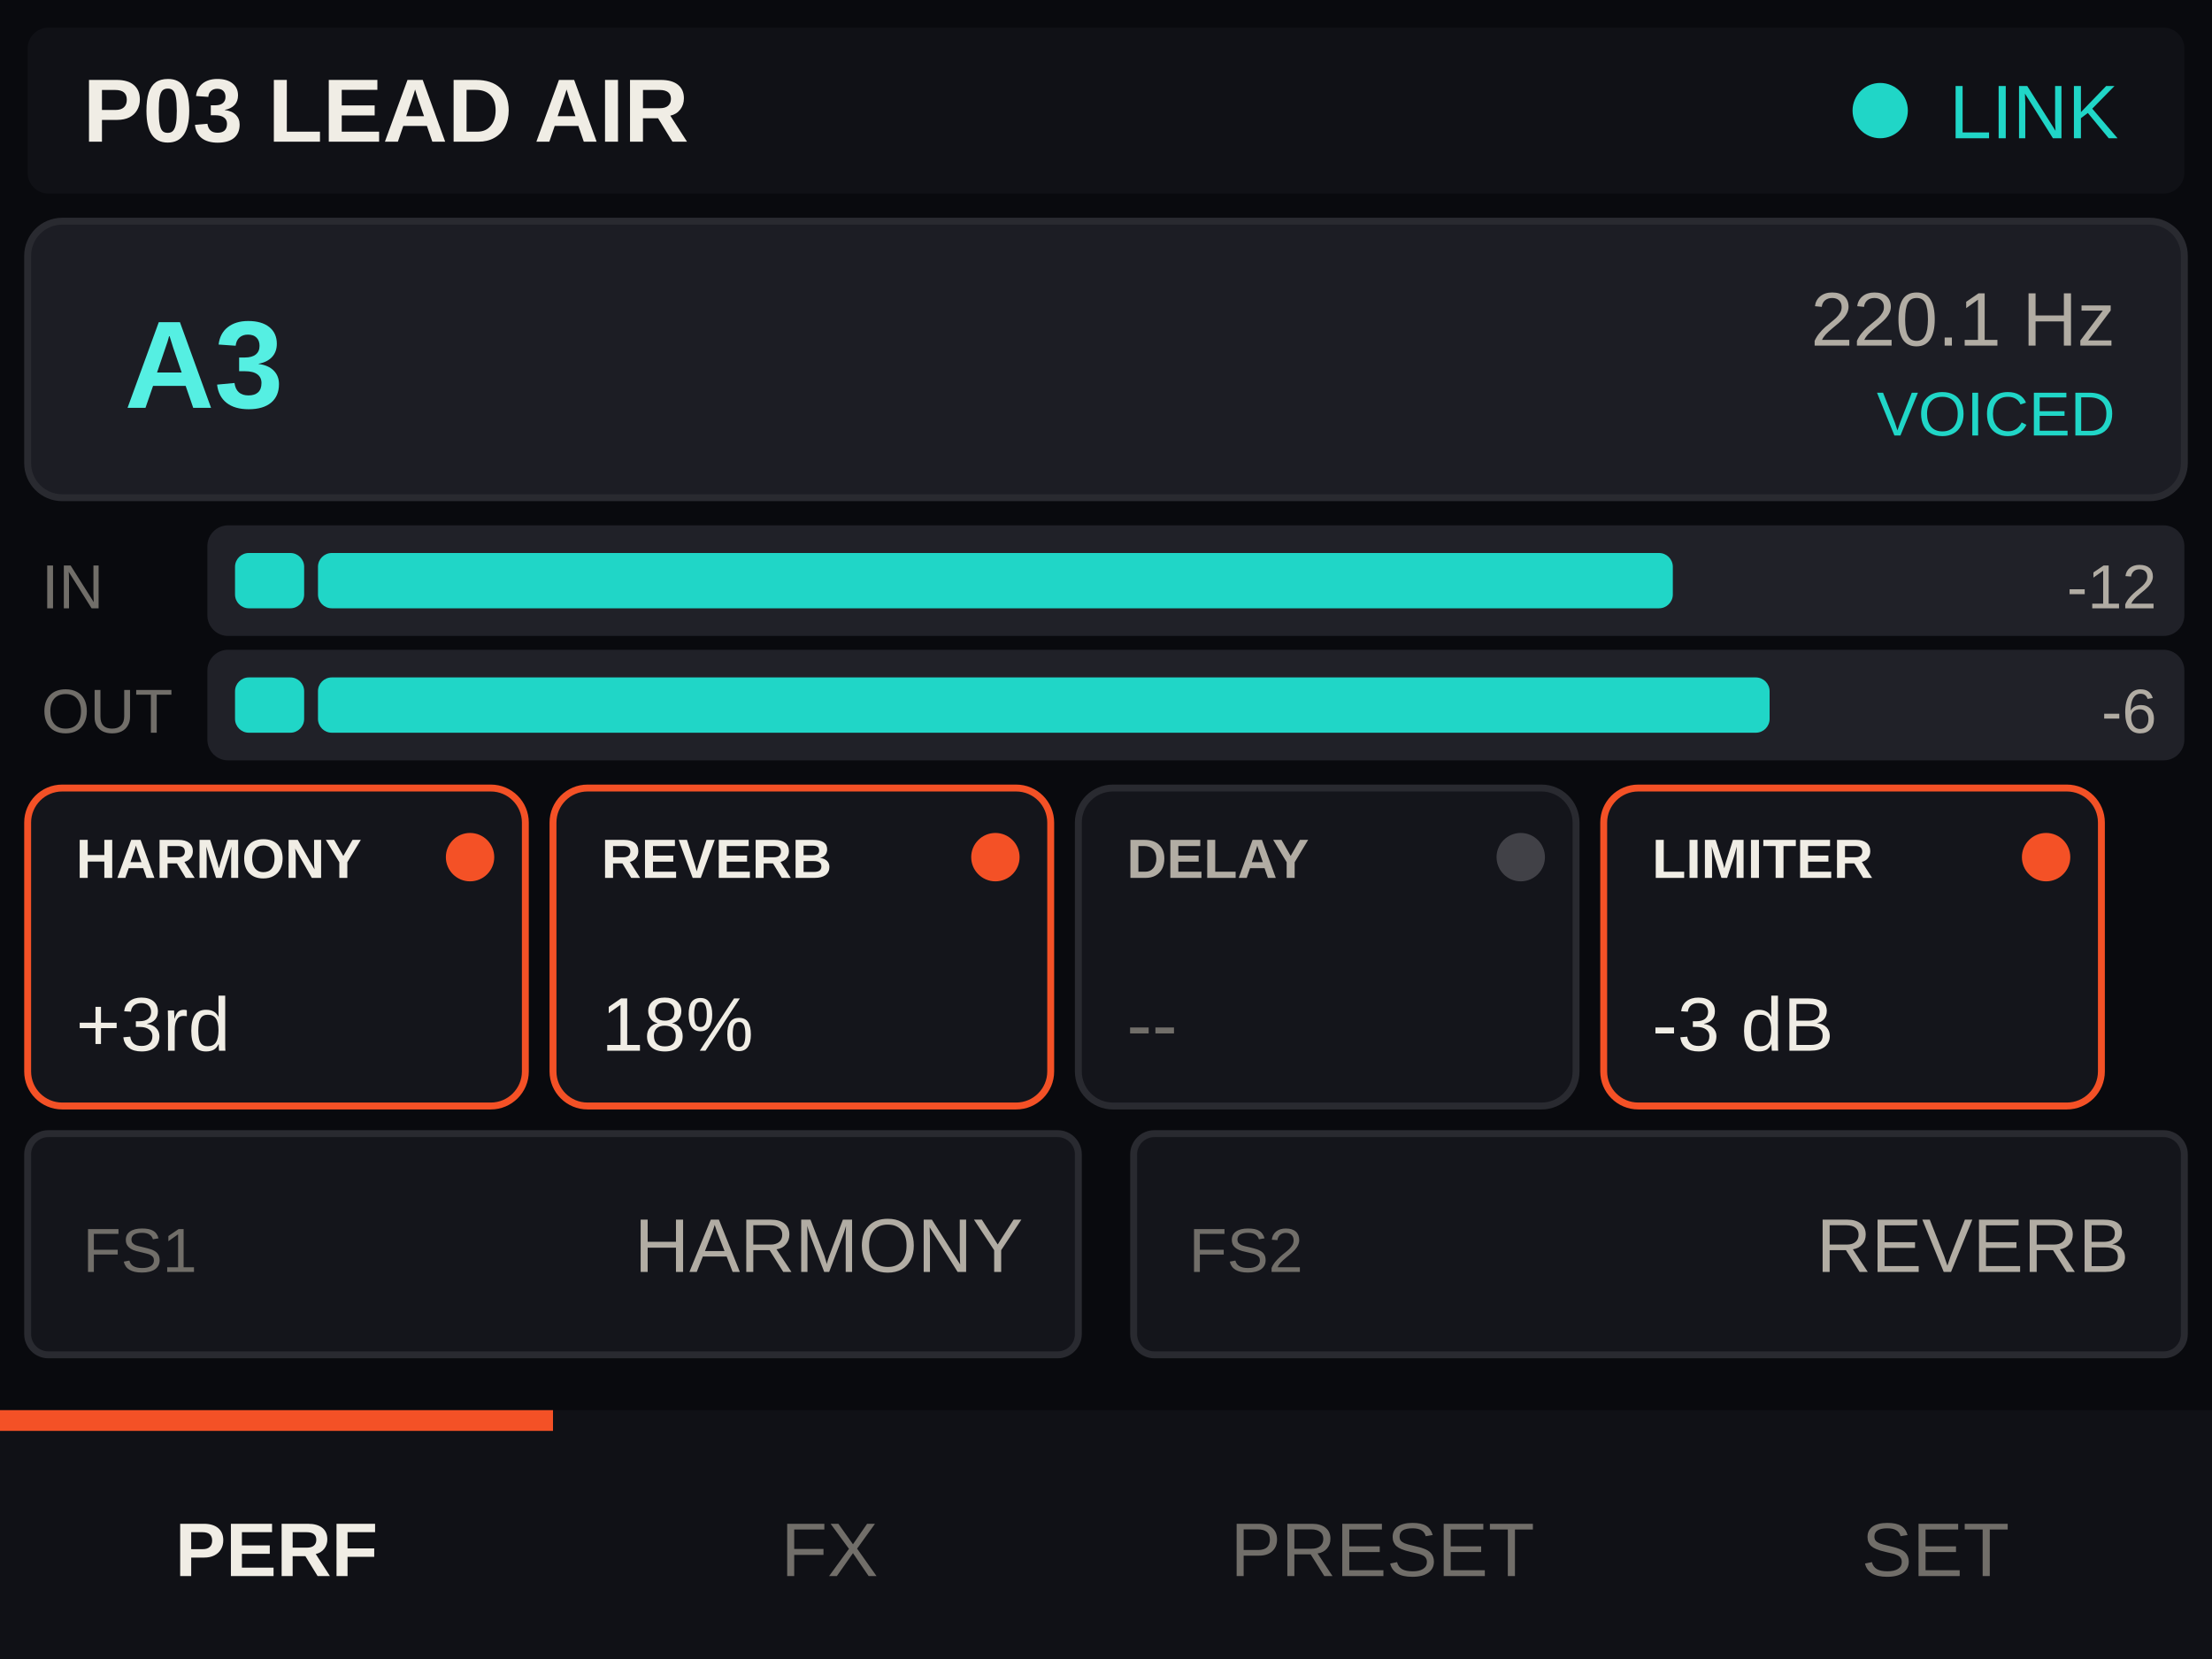
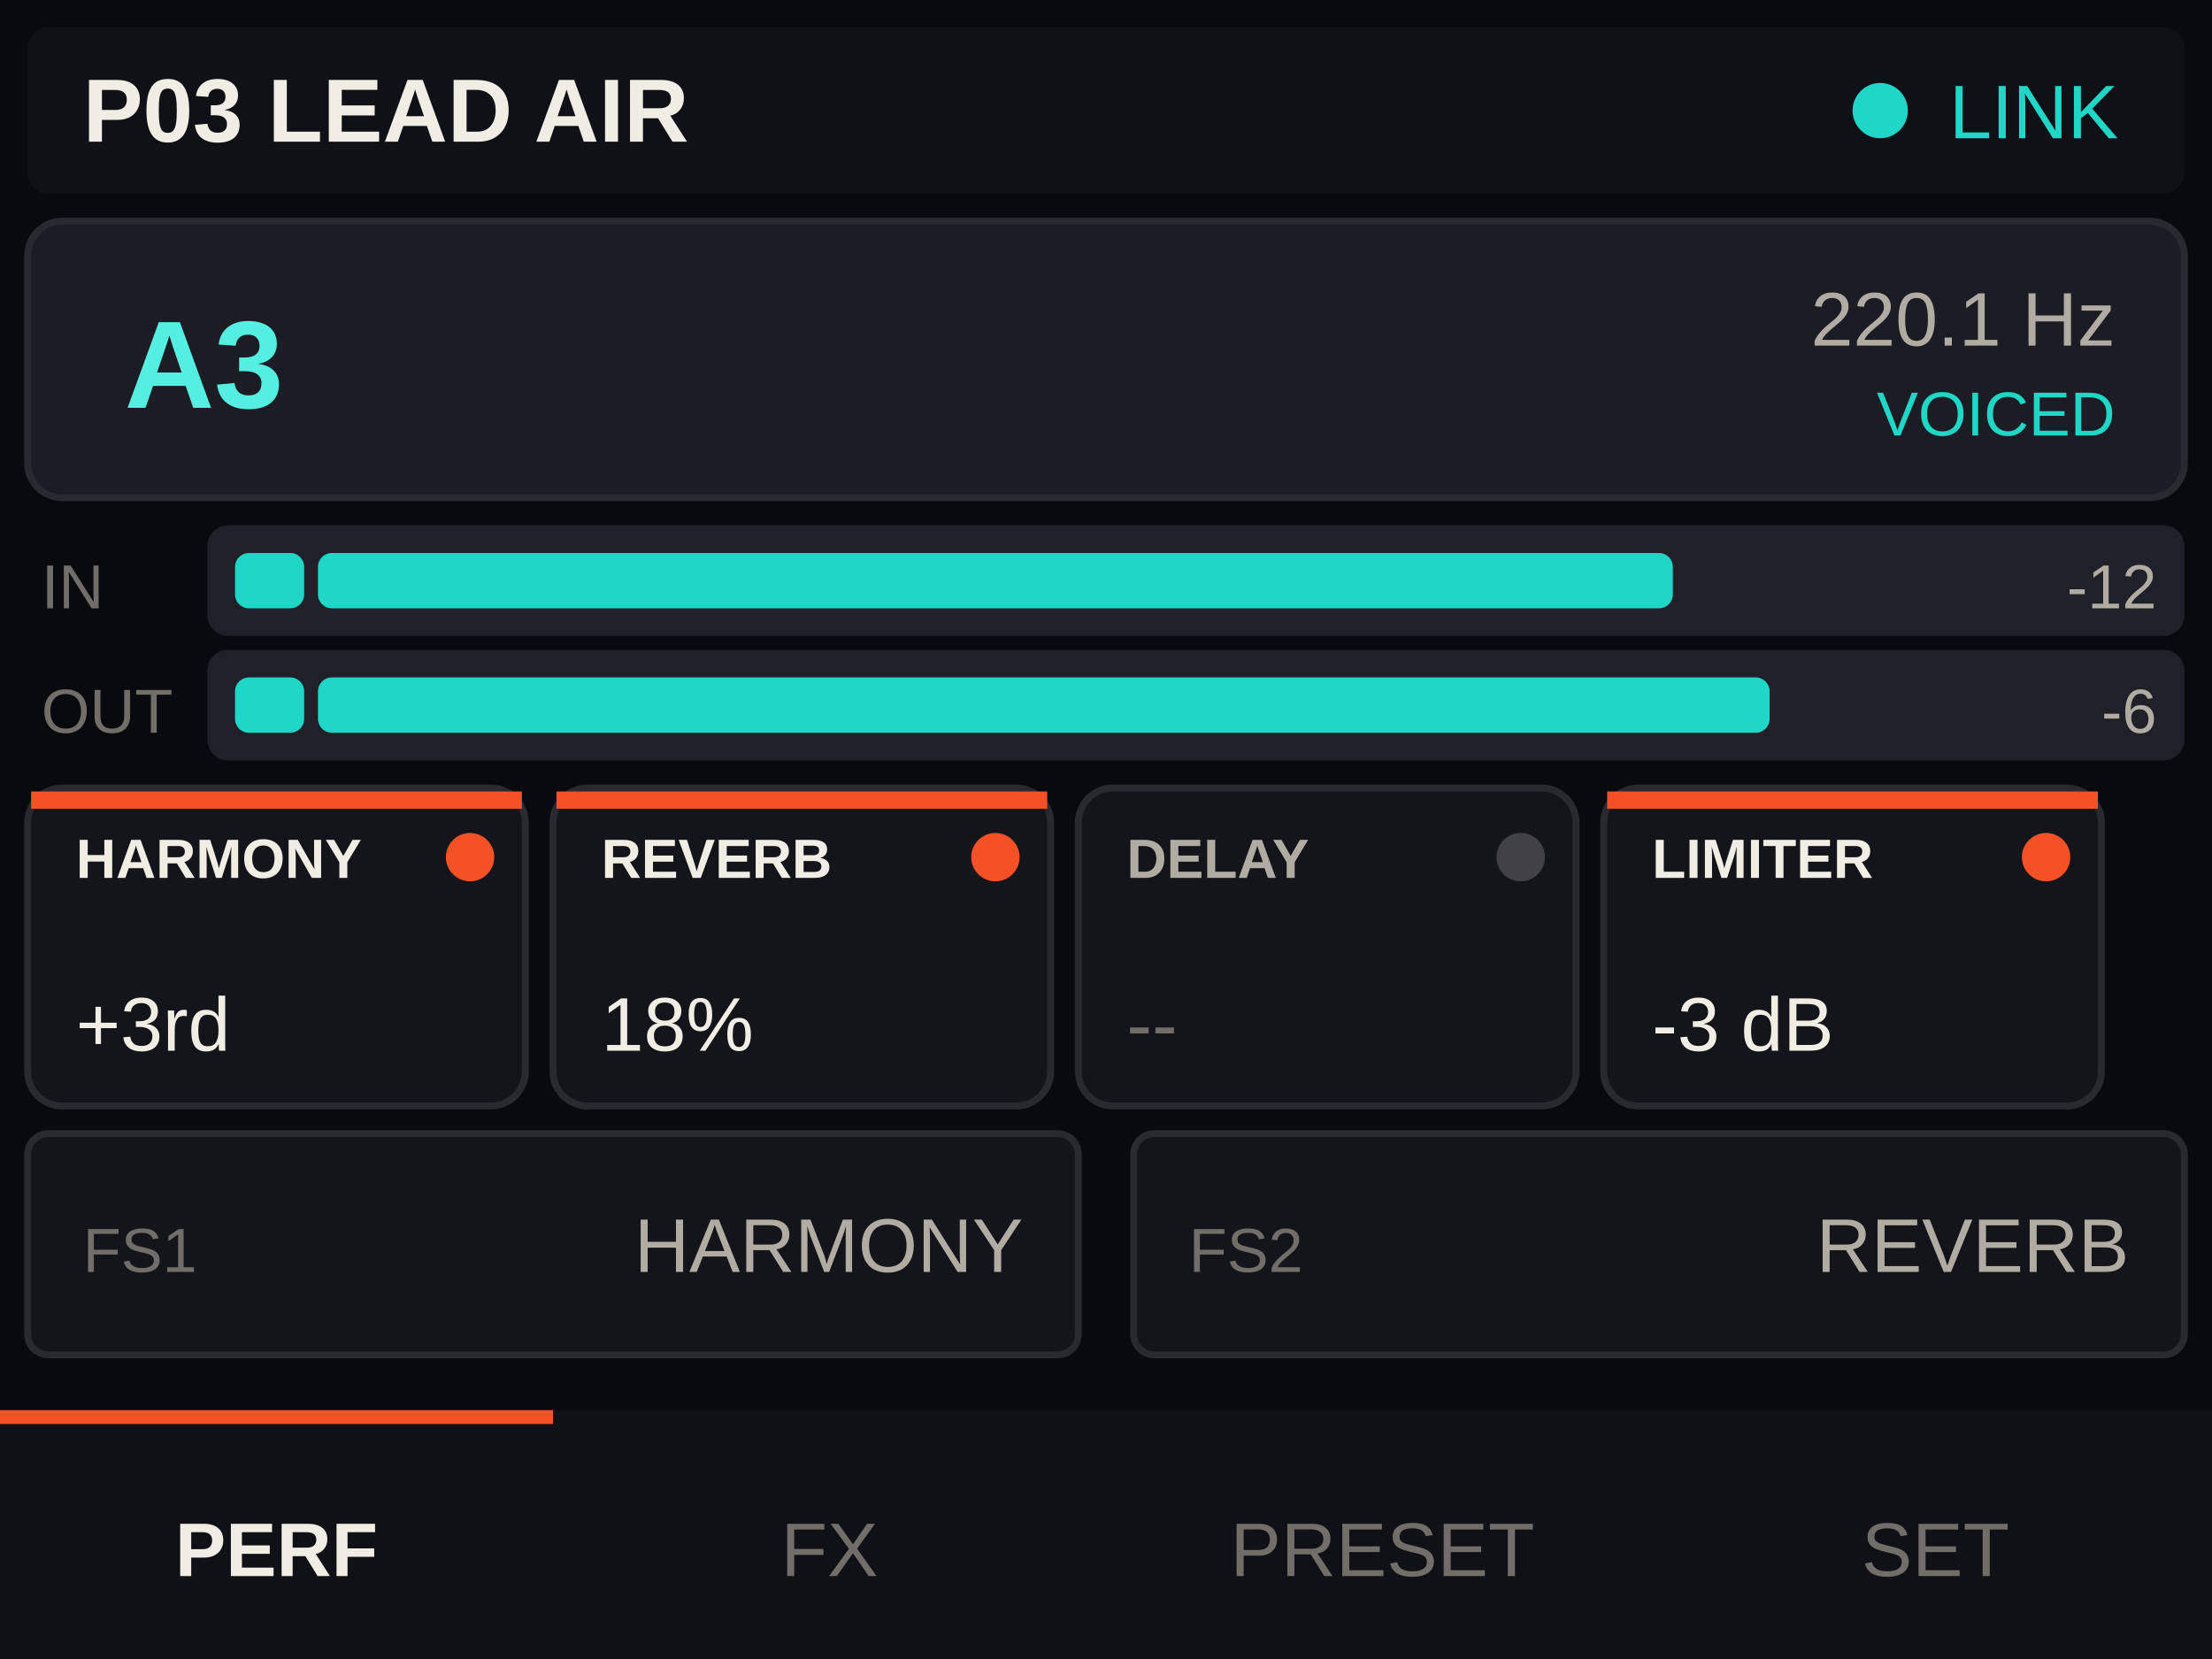
<svg xmlns="http://www.w3.org/2000/svg" viewBox="0 0 320 240" width="320" height="240">
  <style>
    .bg{fill:#090A0E}.surface{fill:#14151B}.elev{fill:#1C1D24}.header{fill:#101116}.nav{fill:#101116}.panel{fill:#202128}
    .t1{fill:#F0EDE5}.t2{fill:#B1ACA3}.tm{fill:#716E69}
    .acc{fill:#F45126}.accb{fill:#FF6030}.accd{fill:#B83A1C}
    .aud{fill:#20D6C7}.audb{fill:#55EFE2}.audd{fill:#148E87}
    .dis{fill:#414147}
    text{font-family:Arial,Helvetica,sans-serif}
  </style>
  <rect width="320" height="240" class="bg" />
  <rect x="4" y="4" width="312" height="24" rx="3" class="header" />
  <text x="12" y="20.5" class="t1" font-size="13" font-weight="bold">P03  LEAD AIR</text>
  <circle cx="272" cy="16" r="4" class="aud" />
  <text x="282" y="20" class="aud" font-size="11">LINK</text>
  <rect x="4" y="32" width="312" height="40" rx="5" class="elev" stroke="#292A30" stroke-width="1" />
  <text x="18" y="59" class="audb" font-size="18" font-weight="bold">A3</text>
  <text x="306" y="50" class="t2" font-size="11" text-anchor="end">220.1 Hz</text>
  <text x="306" y="63" class="aud" font-size="9" text-anchor="end">VOICED</text>
  <text x="6" y="88" class="tm" font-size="9">IN</text>
  <rect x="30" y="76" width="286" height="16" rx="3" class="panel" />
  <rect x="34" y="80" width="10" height="8" rx="2" class="aud" />
  <rect x="46" y="80" width="196" height="8" rx="2" class="aud" />
  <text x="312" y="88" class="t2" font-size="9" text-anchor="end">-12</text>
  <text x="6" y="106" class="tm" font-size="9">OUT</text>
  <rect x="30" y="94" width="286" height="16" rx="3" class="panel" />
  <rect x="34" y="98" width="10" height="8" rx="2" class="aud" />
  <rect x="46" y="98" width="210" height="8" rx="2" class="aud" />
  <text x="312" y="106" class="t2" font-size="9" text-anchor="end">-6</text>
-   <rect x="4" y="114" width="72" height="46" rx="5" class="surface" stroke="#F45126" stroke-width="1" />
+   <rect x="4" y="114" width="72" height="46" rx="5" class="surface" stroke="#292A30" stroke-width="1" />
+   <rect x="4.5" y="114.5" width="71" height="2.5" class="acc" />
  <text x="11" y="127" class="t1" font-size="8" font-weight="bold">HARMONY</text>
  <circle cx="68" cy="124" r="3.5" class="acc" />
  <text x="11" y="152" class="t1" font-size="11">+3rd</text>
-   <rect x="80" y="114" width="72" height="46" rx="5" class="surface" stroke="#F45126" stroke-width="1" />
+   <rect x="80" y="114" width="72" height="46" rx="5" class="surface" stroke="#292A30" stroke-width="1" />
+   <rect x="80.5" y="114.5" width="71" height="2.5" class="acc" />
  <text x="87" y="127" class="t1" font-size="8" font-weight="bold">REVERB</text>
  <circle cx="144" cy="124" r="3.5" class="acc" />
  <text x="87" y="152" class="t1" font-size="11">18%</text>
  <rect x="156" y="114" width="72" height="46" rx="5" class="surface" stroke="#292A30" stroke-width="1" />
  <text x="163" y="127" class="t2" font-size="8" font-weight="bold">DELAY</text>
  <circle cx="220" cy="124" r="3.5" class="dis" />
  <text x="163" y="152" class="tm" font-size="11">--</text>
-   <rect x="232" y="114" width="72" height="46" rx="5" class="surface" stroke="#F45126" stroke-width="1" />
+   <rect x="232" y="114" width="72" height="46" rx="5" class="surface" stroke="#292A30" stroke-width="1" />
+   <rect x="232.5" y="114.5" width="71" height="2.5" class="acc" />
  <text x="239" y="127" class="t1" font-size="8" font-weight="bold">LIMITER</text>
  <circle cx="296" cy="124" r="3.5" class="acc" />
  <text x="239" y="152" class="t1" font-size="11">-3 dB</text>
  <rect x="4" y="164" width="152" height="32" rx="3" class="surface" stroke="#292A30" stroke-width="1" />
  <text x="12" y="184" class="tm" font-size="9">FS1</text>
  <text x="148" y="184" class="t2" font-size="11" text-anchor="end">HARMONY</text>
  <rect x="164" y="164" width="152" height="32" rx="3" class="surface" stroke="#292A30" stroke-width="1" />
  <text x="172" y="184" class="tm" font-size="9">FS2</text>
  <text x="308" y="184" class="t2" font-size="11" text-anchor="end">REVERB</text>
  <rect y="204" width="320" height="36" class="nav" />
-   <rect x="0" y="204" width="80" height="3" class="acc" />
+   <rect x="0" y="204" width="80" height="2" class="acc" />
  <text x="40" y="228" class="t1" font-size="11" font-weight="bold" text-anchor="middle">PERF</text>
  <text x="120" y="228" class="tm" font-size="11" text-anchor="middle">FX</text>
  <text x="200" y="228" class="tm" font-size="11" text-anchor="middle">PRESET</text>
  <text x="280" y="228" class="tm" font-size="11" text-anchor="middle">SET</text>
</svg>
